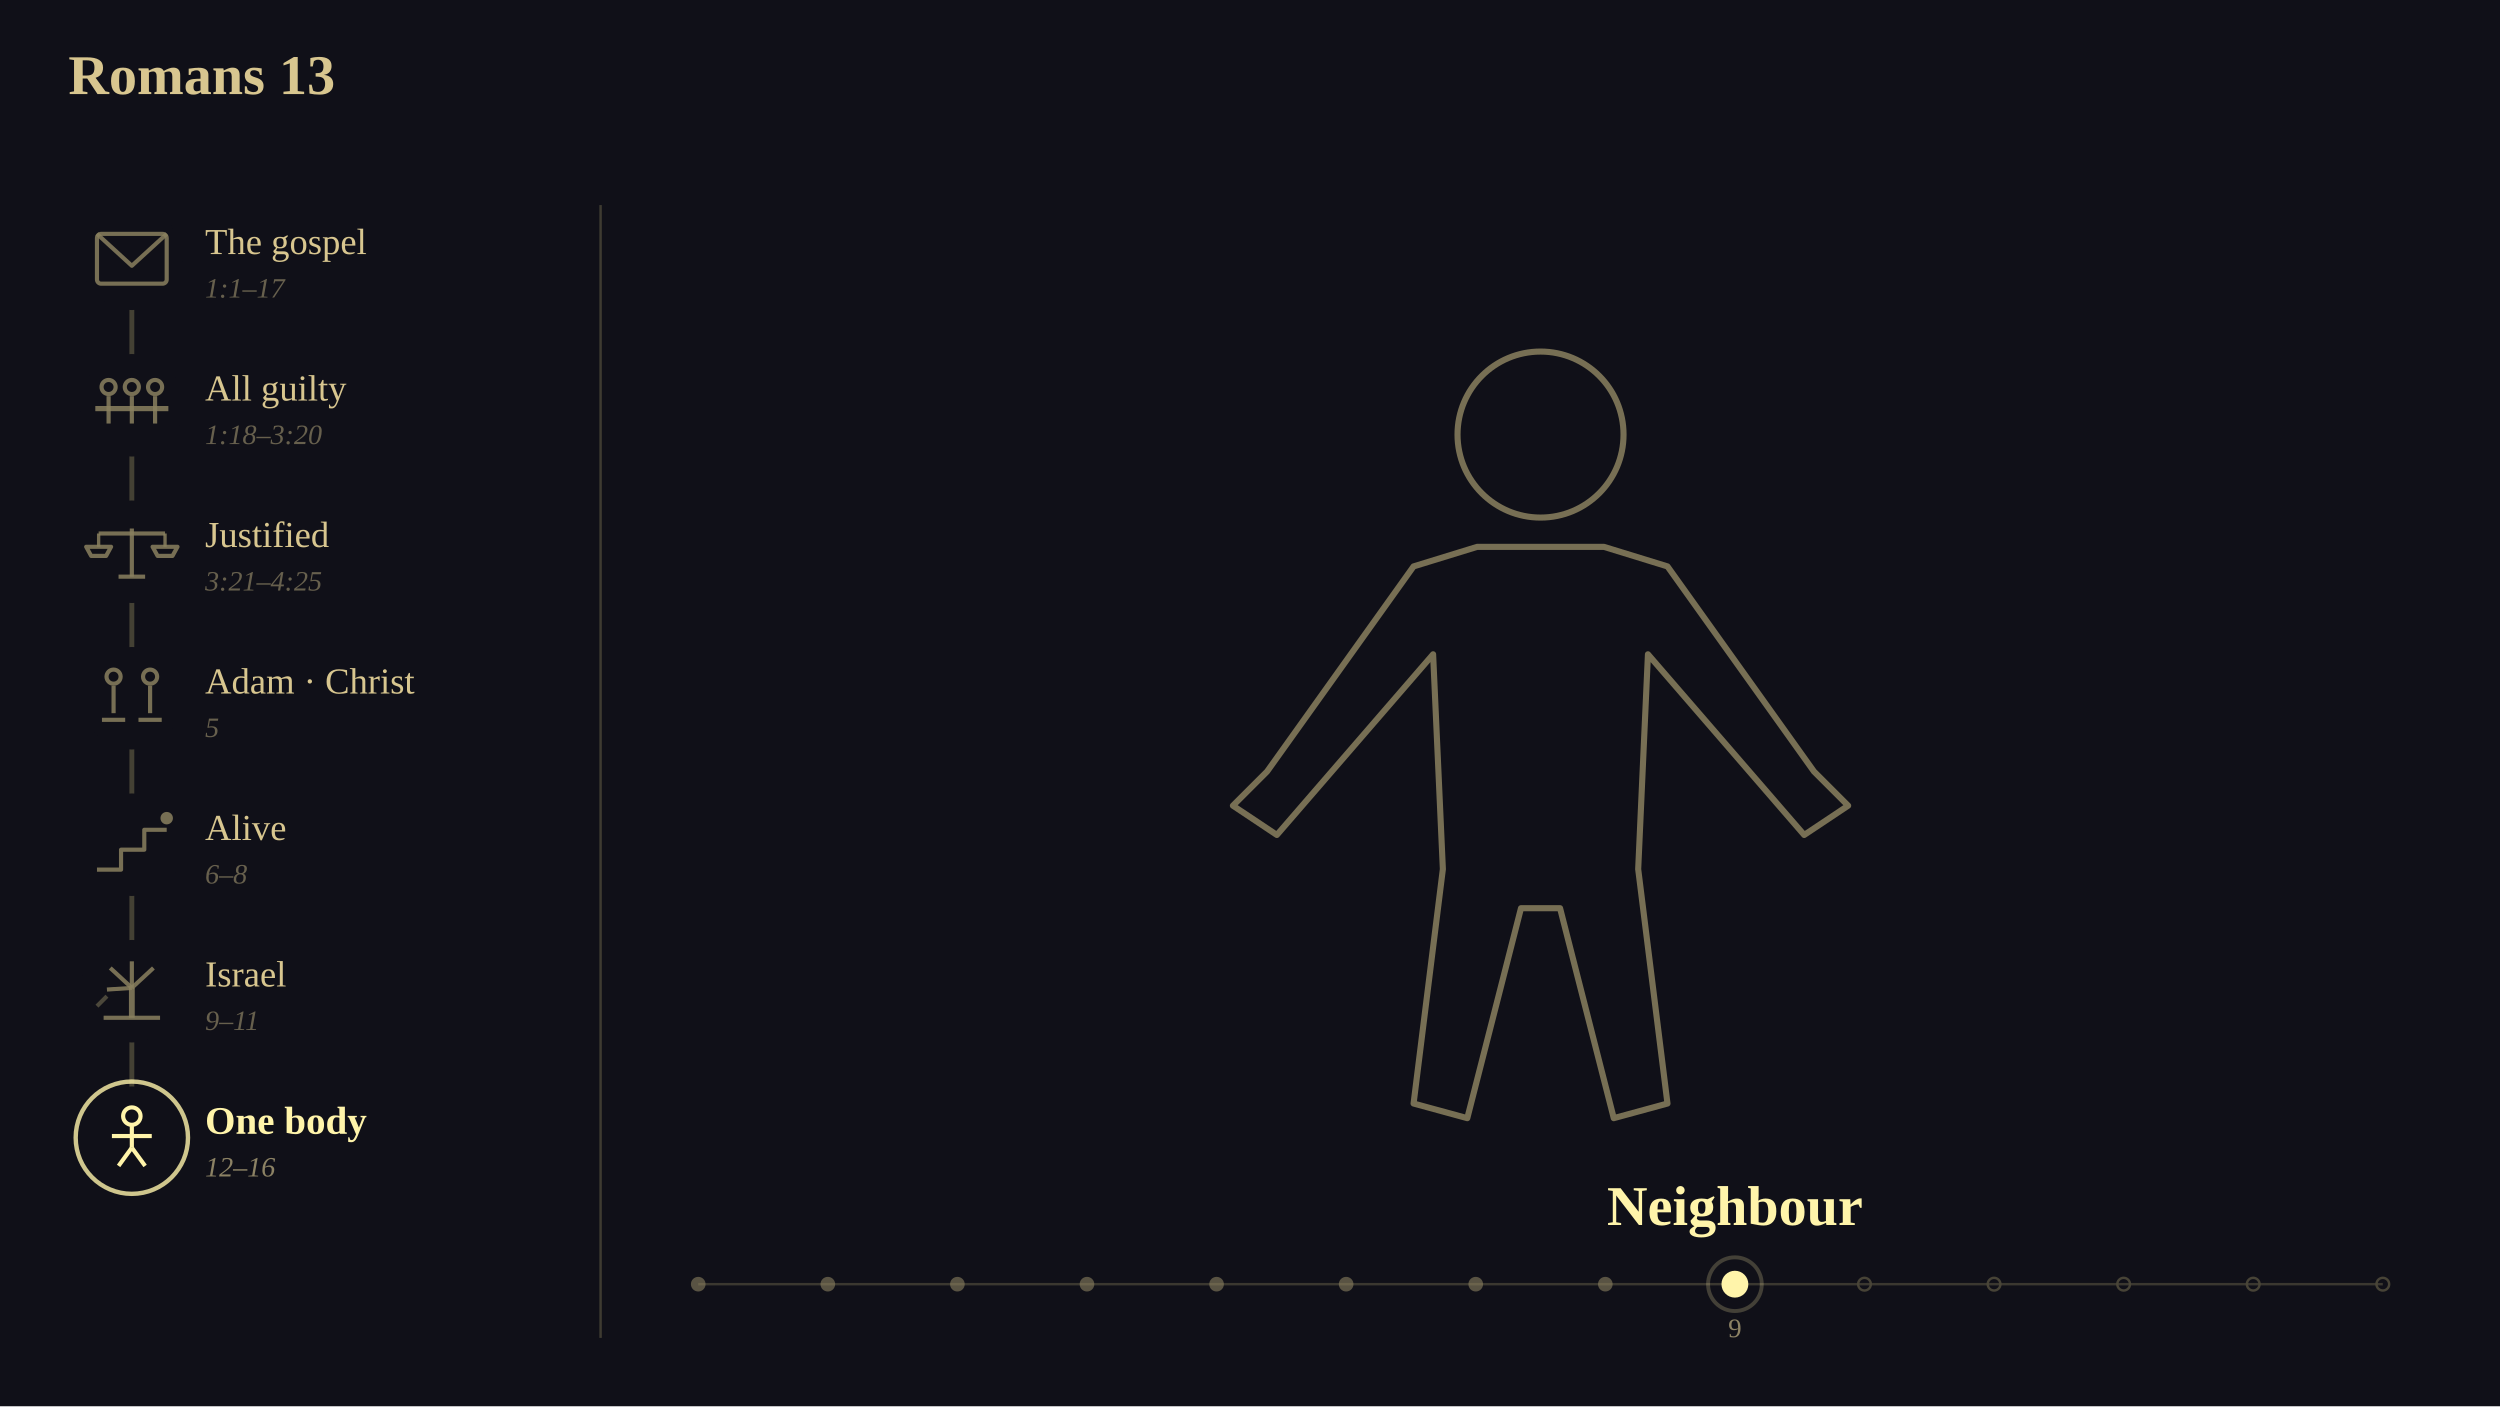
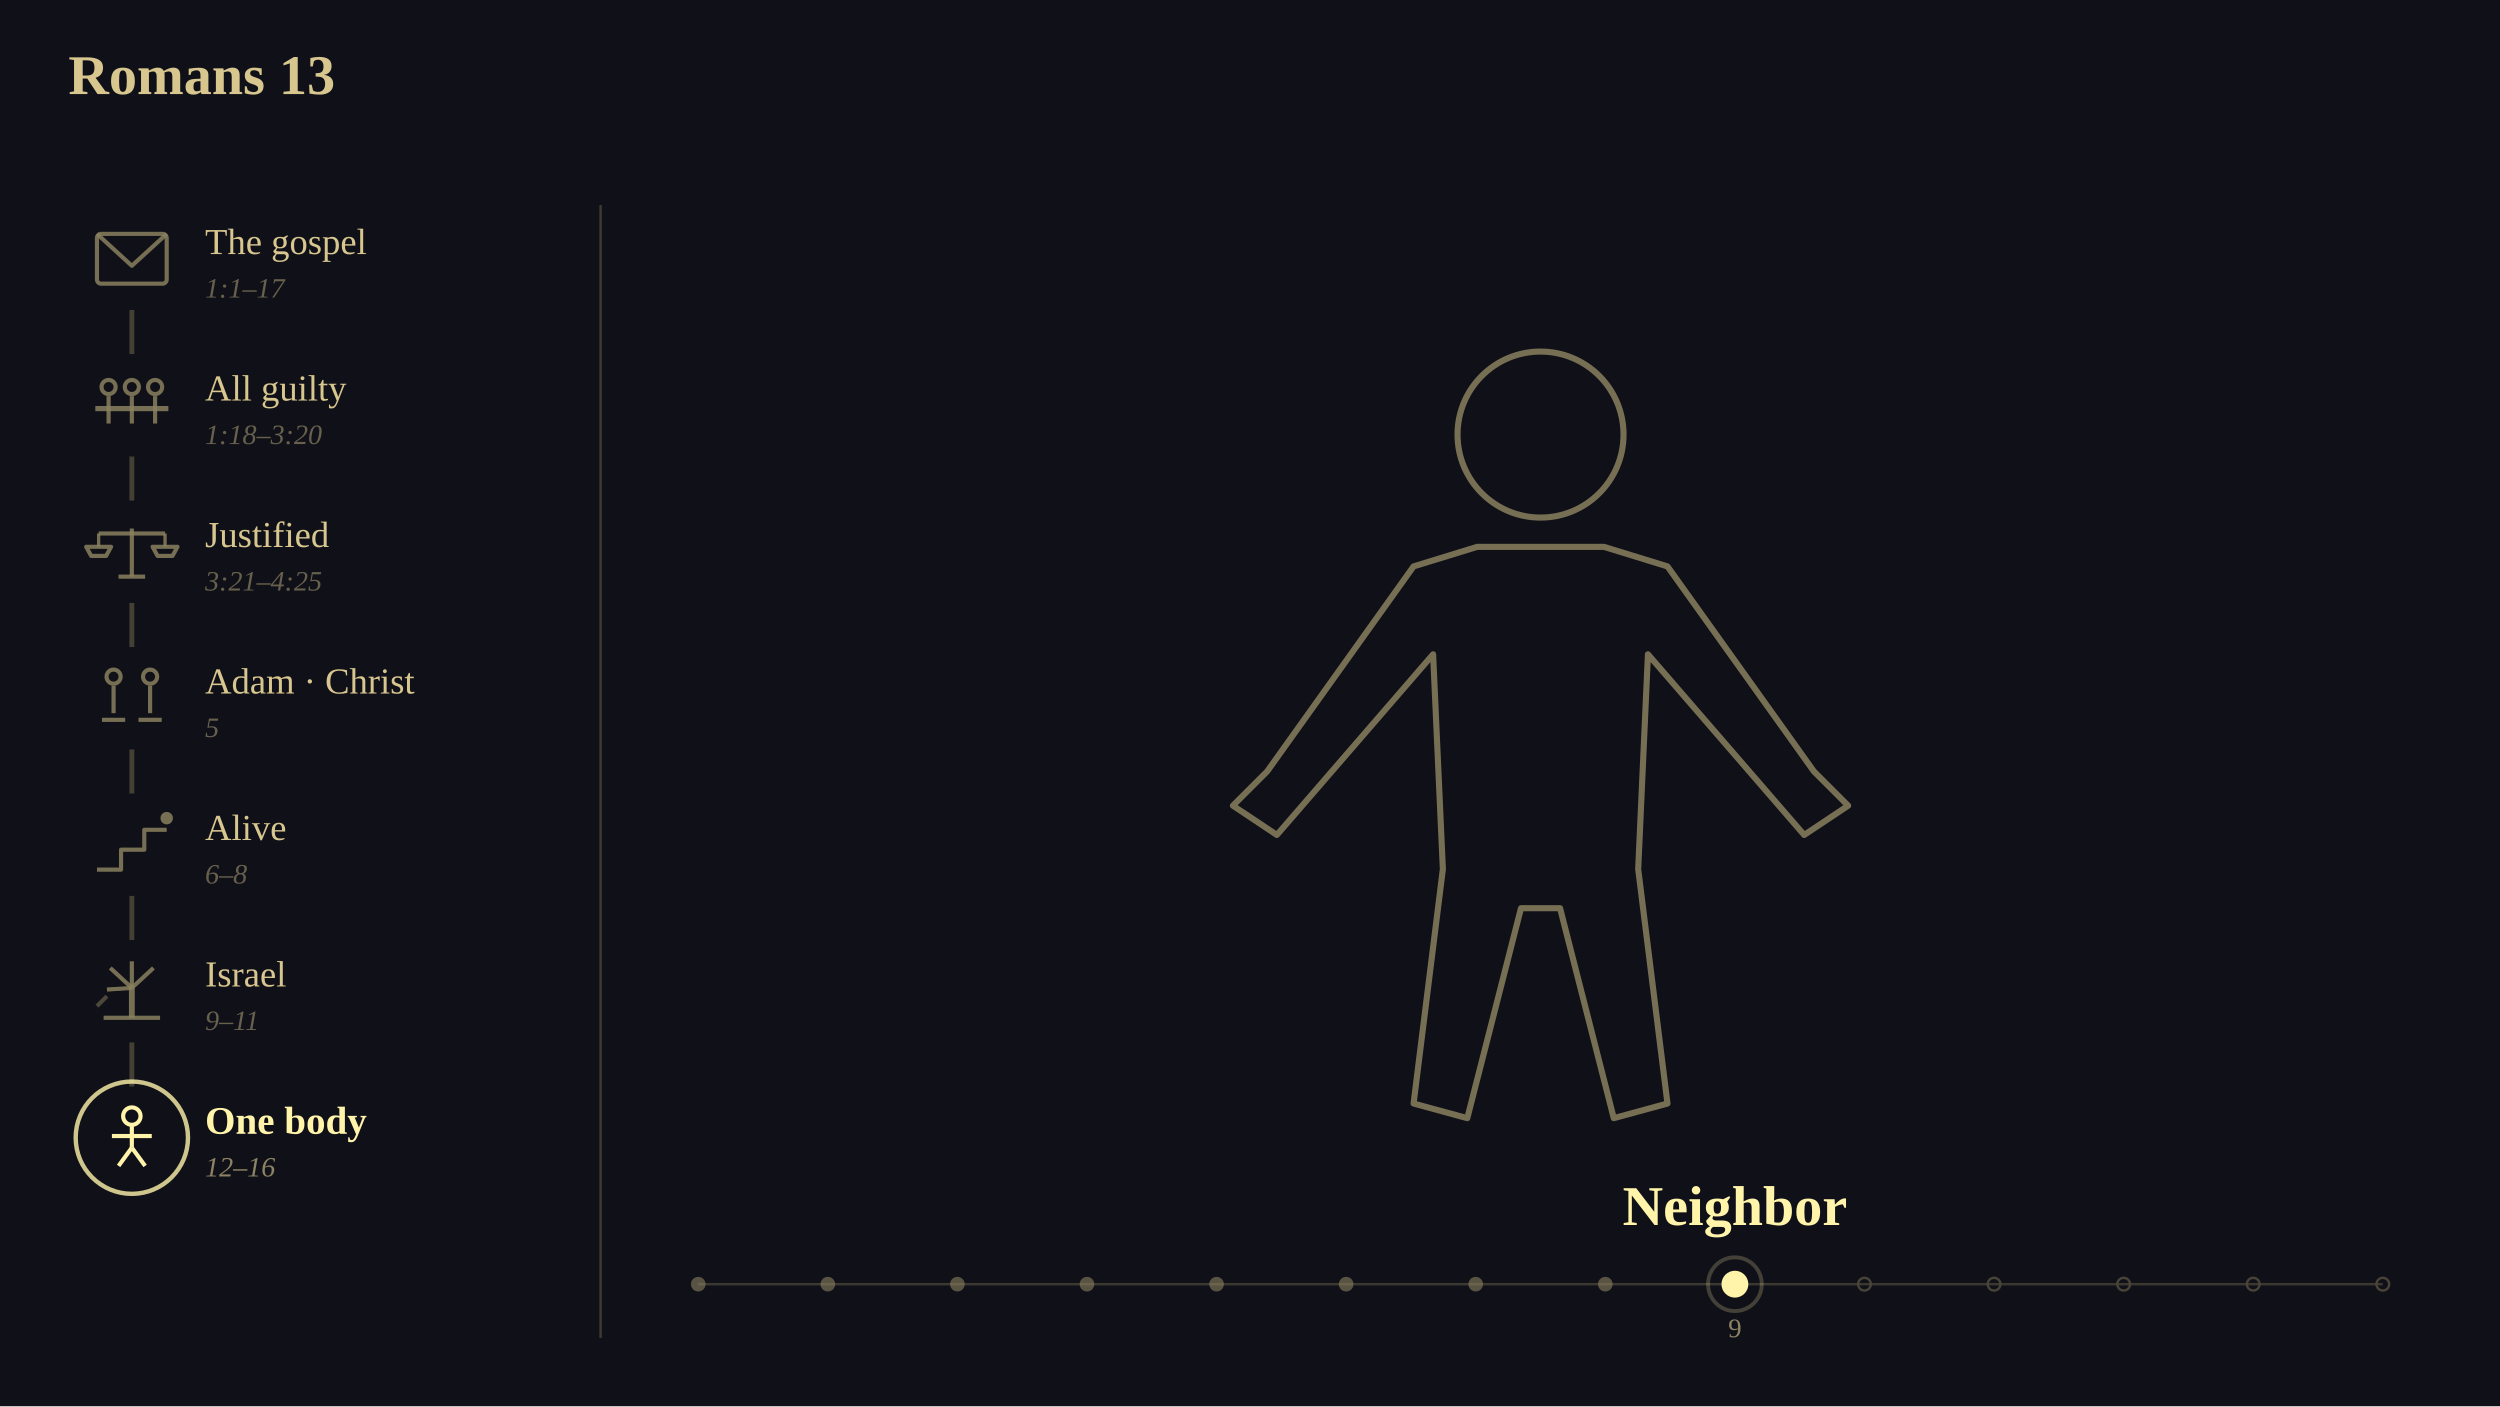
<svg xmlns="http://www.w3.org/2000/svg" viewBox="0 0 1024 576" width="1024" height="576" font-family="Georgia, 'Times New Roman', serif">
  <rect x="0" y="0" width="1024" height="576" fill="rgb(16,16,24)" />
  <text x="28" y="24" font-size="23" text-anchor="start" dominant-baseline="text-before-edge" fill="rgb(216,198,143)" font-family="Georgia, 'Times New Roman', serif" font-weight="bold">Romans 13</text>
  <line x1="54" y1="106" x2="54" y2="466" stroke="rgb(74,70,56)" stroke-width="2" stroke-opacity="0.898" />
  <circle cx="54" cy="106" r="21" fill="rgb(16,16,24)" />
  <rect x="39.72" y="95.8" width="28.56" height="20.4" rx="1.7" fill="none" stroke="rgb(138,129,95)" stroke-width="1.7" stroke-opacity="0.847" />
  <polyline points="39.72,95.8 54,108.86 68.28,95.8" stroke-linejoin="round" fill="none" stroke="rgb(138,129,95)" stroke-width="1.7" stroke-opacity="0.847" />
  <text x="84" y="99" font-size="15" text-anchor="start" dominant-baseline="central" fill="rgb(216,198,143)" font-family="Georgia, 'Times New Roman', serif">The gospel</text>
  <text x="84" y="118" font-size="11.5" text-anchor="start" dominant-baseline="central" fill="rgb(140,130,100)" font-family="Georgia, 'Times New Roman', serif" fill-opacity="0.698" font-style="italic">1:1–17</text>
  <circle cx="54" cy="166" r="21" fill="rgb(16,16,24)" />
  <circle cx="44.48" cy="158.52" r="2.89" fill="none" stroke="rgb(138,129,95)" stroke-width="1.7" stroke-opacity="0.847" />
  <line x1="44.48" y1="162.26" x2="44.48" y2="173.48" stroke="rgb(138,129,95)" stroke-width="1.7" stroke-opacity="0.847" />
  <circle cx="54" cy="158.52" r="2.89" fill="none" stroke="rgb(138,129,95)" stroke-width="1.7" stroke-opacity="0.847" />
  <line x1="54" y1="162.26" x2="54" y2="173.48" stroke="rgb(138,129,95)" stroke-width="1.7" stroke-opacity="0.847" />
  <circle cx="63.52" cy="158.52" r="2.89" fill="none" stroke="rgb(138,129,95)" stroke-width="1.7" stroke-opacity="0.847" />
  <line x1="63.52" y1="162.26" x2="63.52" y2="173.48" stroke="rgb(138,129,95)" stroke-width="1.7" stroke-opacity="0.847" />
  <line x1="39.04" y1="167.36" x2="68.96" y2="167.36" stroke="rgb(138,129,95)" stroke-width="2.12" stroke-opacity="0.847" />
  <text x="84" y="159" font-size="15" text-anchor="start" dominant-baseline="central" fill="rgb(216,198,143)" font-family="Georgia, 'Times New Roman', serif">All guilty</text>
  <text x="84" y="178" font-size="11.5" text-anchor="start" dominant-baseline="central" fill="rgb(140,130,100)" font-family="Georgia, 'Times New Roman', serif" fill-opacity="0.698" font-style="italic">1:18–3:20</text>
  <circle cx="54" cy="226" r="21" fill="rgb(16,16,24)" />
  <line x1="54" y1="216.48" x2="54" y2="236.2" stroke="rgb(138,129,95)" stroke-width="1.7" stroke-opacity="0.847" />
  <line x1="48.56" y1="236.2" x2="59.44" y2="236.2" stroke="rgb(138,129,95)" stroke-width="1.7" stroke-opacity="0.847" />
  <line x1="40.4" y1="218.52" x2="67.6" y2="218.52" stroke="rgb(138,129,95)" stroke-width="1.7" stroke-opacity="0.847" />
  <line x1="40.4" y1="218.52" x2="40.4" y2="223.96" stroke="rgb(138,129,95)" stroke-width="1.36" stroke-opacity="0.847" />
  <polygon points="35.3,223.96 45.5,223.96 43.46,227.7 37.34,227.7" stroke-linejoin="round" fill="none" stroke="rgb(138,129,95)" stroke-width="1.7" stroke-opacity="0.847" />
  <line x1="67.6" y1="218.52" x2="67.6" y2="223.96" stroke="rgb(138,129,95)" stroke-width="1.36" stroke-opacity="0.847" />
  <polygon points="62.5,223.96 72.7,223.96 70.66,227.7 64.54,227.7" stroke-linejoin="round" fill="none" stroke="rgb(138,129,95)" stroke-width="1.7" stroke-opacity="0.847" />
  <text x="84" y="219" font-size="15" text-anchor="start" dominant-baseline="central" fill="rgb(216,198,143)" font-family="Georgia, 'Times New Roman', serif">Justified</text>
  <text x="84" y="238" font-size="11.5" text-anchor="start" dominant-baseline="central" fill="rgb(140,130,100)" font-family="Georgia, 'Times New Roman', serif" fill-opacity="0.698" font-style="italic">3:21–4:25</text>
  <circle cx="54" cy="286" r="21" fill="rgb(16,16,24)" />
  <circle cx="46.52" cy="277.16" r="2.89" fill="none" stroke="rgb(138,129,95)" stroke-width="1.7" stroke-opacity="0.847" />
  <line x1="46.52" y1="280.9" x2="46.52" y2="292.12" stroke="rgb(138,129,95)" stroke-width="1.7" stroke-opacity="0.847" />
  <line x1="41.76" y1="294.84" x2="51.28" y2="294.84" stroke="rgb(138,129,95)" stroke-width="1.7" stroke-opacity="0.847" />
  <circle cx="61.48" cy="277.16" r="2.89" fill="none" stroke="rgb(138,129,95)" stroke-width="1.7" stroke-opacity="0.847" />
  <line x1="61.48" y1="280.9" x2="61.48" y2="292.12" stroke="rgb(138,129,95)" stroke-width="1.7" stroke-opacity="0.847" />
  <line x1="56.72" y1="294.84" x2="66.24" y2="294.84" stroke="rgb(138,129,95)" stroke-width="1.7" stroke-opacity="0.847" />
  <text x="84" y="279" font-size="15" text-anchor="start" dominant-baseline="central" fill="rgb(216,198,143)" font-family="Georgia, 'Times New Roman', serif">Adam · Christ</text>
  <text x="84" y="298" font-size="11.5" text-anchor="start" dominant-baseline="central" fill="rgb(140,130,100)" font-family="Georgia, 'Times New Roman', serif" fill-opacity="0.698" font-style="italic">5</text>
  <circle cx="54" cy="346" r="21" fill="rgb(16,16,24)" />
  <polyline points="39.72,356.2 49.58,356.2 49.58,348.04 59.1,348.04 59.1,339.88 68.28,339.88" stroke-linejoin="round" fill="none" stroke="rgb(138,129,95)" stroke-width="1.7" stroke-opacity="0.847" />
  <circle cx="68.28" cy="335.12" r="2.55" fill="rgb(138,129,95)" fill-opacity="0.847" />
  <text x="84" y="339" font-size="15" text-anchor="start" dominant-baseline="central" fill="rgb(216,198,143)" font-family="Georgia, 'Times New Roman', serif">Alive</text>
  <text x="84" y="358" font-size="11.5" text-anchor="start" dominant-baseline="central" fill="rgb(140,130,100)" font-family="Georgia, 'Times New Roman', serif" fill-opacity="0.698" font-style="italic">6–8</text>
  <circle cx="54" cy="406" r="21" fill="rgb(16,16,24)" />
  <line x1="54" y1="416.88" x2="54" y2="404.64" stroke="rgb(138,129,95)" stroke-width="2.38" stroke-opacity="0.847" />
  <line x1="42.44" y1="416.88" x2="65.56" y2="416.88" stroke="rgb(138,129,95)" stroke-width="1.7" stroke-opacity="0.847" />
  <line x1="54" y1="404.64" x2="45.16" y2="396.48" stroke="rgb(138,129,95)" stroke-width="1.7" stroke-opacity="0.847" />
  <line x1="54" y1="404.64" x2="54" y2="393.76" stroke="rgb(138,129,95)" stroke-width="1.7" stroke-opacity="0.847" />
  <line x1="54" y1="404.64" x2="62.84" y2="396.48" stroke="rgb(138,129,95)" stroke-width="1.7" stroke-opacity="0.847" />
  <line x1="54" y1="404.64" x2="43.8" y2="405.32" stroke="rgb(138,129,95)" stroke-width="1.7" stroke-opacity="0.847" />
  <line x1="43.8" y1="408.04" x2="39.72" y2="412.12" stroke="rgb(138,129,95)" stroke-width="1.7" stroke-opacity="0.498" />
  <text x="84" y="399" font-size="15" text-anchor="start" dominant-baseline="central" fill="rgb(216,198,143)" font-family="Georgia, 'Times New Roman', serif">Israel</text>
  <text x="84" y="418" font-size="11.5" text-anchor="start" dominant-baseline="central" fill="rgb(140,130,100)" font-family="Georgia, 'Times New Roman', serif" fill-opacity="0.698" font-style="italic">9–11</text>
  <circle cx="54" cy="466" r="21" fill="rgb(16,16,24)" />
  <circle cx="54" cy="457.16" r="3.57" fill="none" stroke="rgb(255,244,170)" stroke-width="1.7" />
  <line x1="54" y1="461.24" x2="54" y2="470.08" stroke="rgb(255,244,170)" stroke-width="1.7" />
  <line x1="45.84" y1="465.32" x2="62.16" y2="465.32" stroke="rgb(255,244,170)" stroke-width="1.7" />
  <line x1="54" y1="470.08" x2="48.56" y2="477.56" stroke="rgb(255,244,170)" stroke-width="1.7" />
  <line x1="54" y1="470.08" x2="59.44" y2="477.56" stroke="rgb(255,244,170)" stroke-width="1.7" />
  <ellipse cx="54" cy="466" rx="23" ry="23" fill="none" stroke="rgb(255,244,170)" stroke-width="1.8" stroke-opacity="0.800" />
  <text x="84" y="459" font-size="16" text-anchor="start" dominant-baseline="central" fill="rgb(255,244,170)" font-family="Georgia, 'Times New Roman', serif" font-weight="bold">One body</text>
  <text x="84" y="478" font-size="11.5" text-anchor="start" dominant-baseline="central" fill="rgb(140,130,100)" font-family="Georgia, 'Times New Roman', serif" font-style="italic">12–16</text>
  <line x1="246" y1="84" x2="246" y2="548" stroke="rgb(74,70,56)" stroke-width="1" stroke-opacity="0.800" />
  <circle cx="631" cy="178" r="34" fill="none" stroke="rgb(138,129,95)" stroke-width="2.5" stroke-opacity="0.847" />
  <polygon points="605,224 579,232 519,316 505,330 523,342 587,268 591,356 579,452 601,458 623,372 639,372 661,458 683,452 671,356 675,268 739,342 757,330 743,316 683,232 657,224" stroke-linejoin="round" fill="none" stroke="rgb(138,129,95)" stroke-width="2.5" stroke-opacity="0.847" />
  <line x1="286" y1="526" x2="976" y2="526" stroke="rgb(74,70,56)" stroke-width="1" stroke-opacity="0.749" />
  <circle cx="286" cy="526" r="3" fill="rgb(138,129,95)" fill-opacity="0.600" />
  <circle cx="339.08" cy="526" r="3" fill="rgb(138,129,95)" fill-opacity="0.600" />
  <circle cx="392.15" cy="526" r="3" fill="rgb(138,129,95)" fill-opacity="0.600" />
  <circle cx="445.23" cy="526" r="3" fill="rgb(138,129,95)" fill-opacity="0.600" />
  <circle cx="498.31" cy="526" r="3" fill="rgb(138,129,95)" fill-opacity="0.600" />
  <circle cx="551.38" cy="526" r="3" fill="rgb(138,129,95)" fill-opacity="0.600" />
  <circle cx="604.46" cy="526" r="3" fill="rgb(138,129,95)" fill-opacity="0.600" />
  <circle cx="657.54" cy="526" r="3" fill="rgb(138,129,95)" fill-opacity="0.600" />
  <circle cx="763.69" cy="526" r="2.6" fill="none" stroke="rgb(74,70,56)" stroke-width="1" stroke-opacity="0.949" />
  <circle cx="816.77" cy="526" r="2.6" fill="none" stroke="rgb(74,70,56)" stroke-width="1" stroke-opacity="0.949" />
  <circle cx="869.85" cy="526" r="2.6" fill="none" stroke="rgb(74,70,56)" stroke-width="1" stroke-opacity="0.949" />
  <circle cx="922.92" cy="526" r="2.6" fill="none" stroke="rgb(74,70,56)" stroke-width="1" stroke-opacity="0.949" />
  <circle cx="976" cy="526" r="2.6" fill="none" stroke="rgb(74,70,56)" stroke-width="1" stroke-opacity="0.949" />
  <circle cx="710.62" cy="526" r="5.5" fill="rgb(255,244,170)" />
  <ellipse cx="710.62" cy="526" rx="11" ry="11" fill="none" stroke="rgb(255,244,170)" stroke-width="1.6" stroke-opacity="0.212">
    <animate attributeName="stroke-opacity" values="0.212;0.847;0.610;0.847" dur="0.8s" begin="0s" fill="freeze" calcMode="spline" keyTimes="0;0.35;0.7;1" keySplines="0.42 0 0.58 1;0.42 0 0.58 1;0.42 0 0.58 1" />
  </ellipse>
  <text x="710.62" y="544" font-size="11" text-anchor="middle" dominant-baseline="central" fill="rgb(140,130,100)" font-family="Georgia, 'Times New Roman', serif">9</text>
-   <text x="710.62" y="494" font-size="23" text-anchor="middle" dominant-baseline="central" fill="rgb(255,244,170)" font-family="Georgia, 'Times New Roman', serif" font-weight="bold">Neighbour</text>
+   <text x="710.62" y="494" font-size="23" text-anchor="middle" dominant-baseline="central" fill="rgb(255,244,170)" font-family="Georgia, 'Times New Roman', serif" font-weight="bold">Neighbor</text>
</svg>
